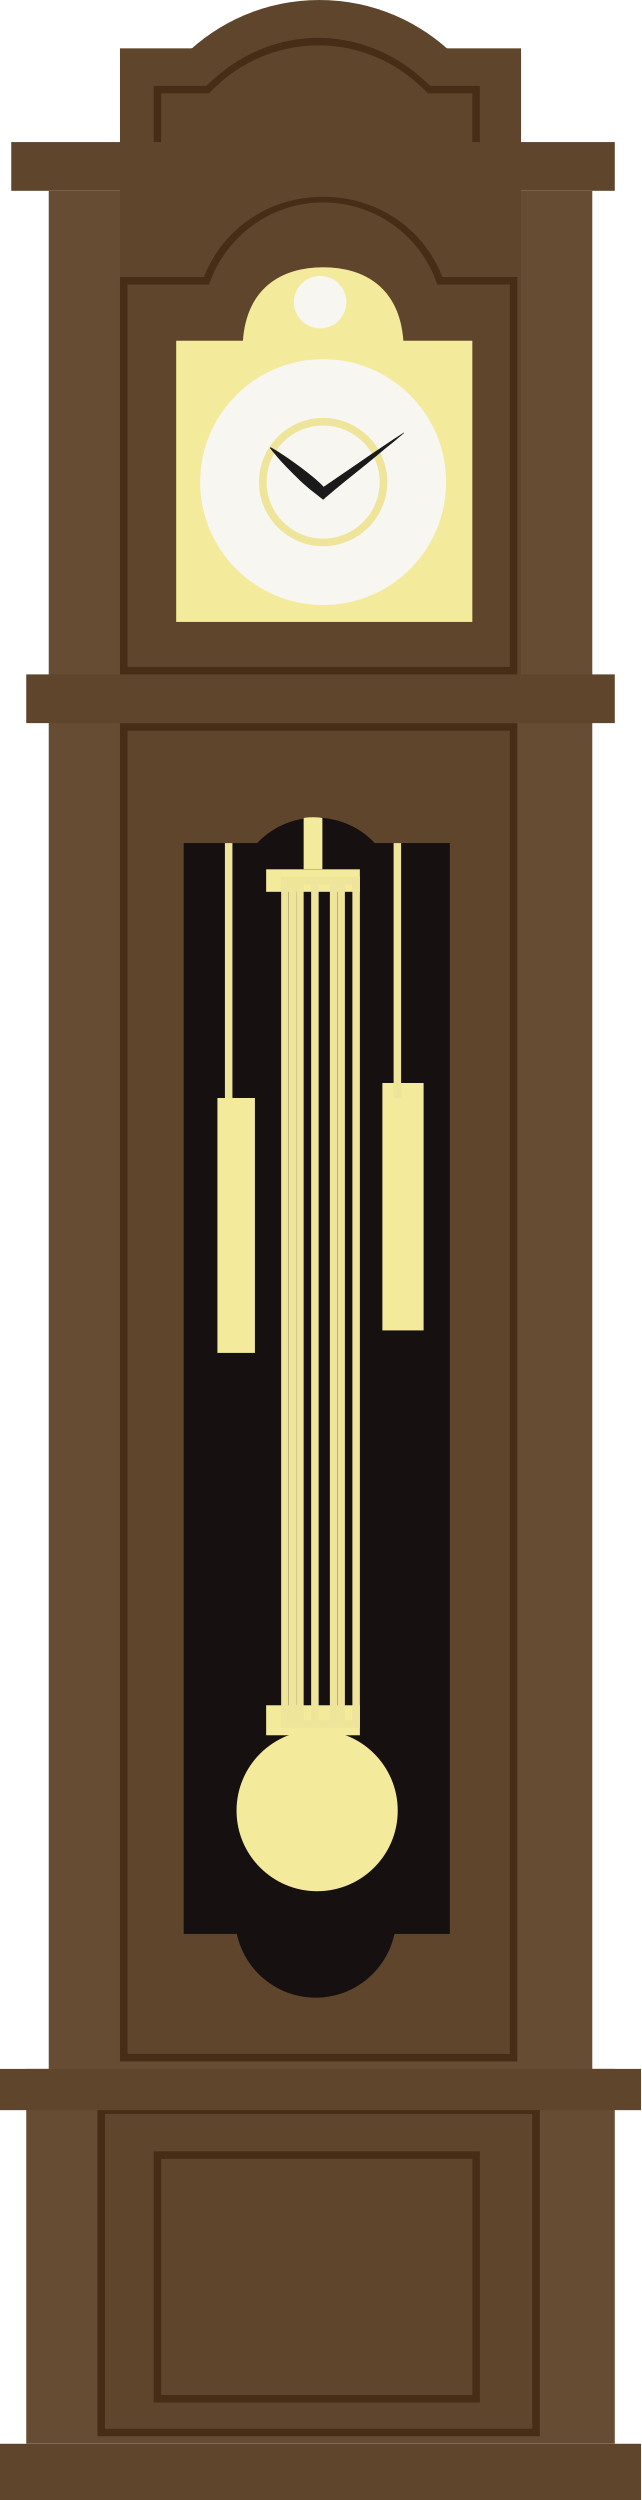
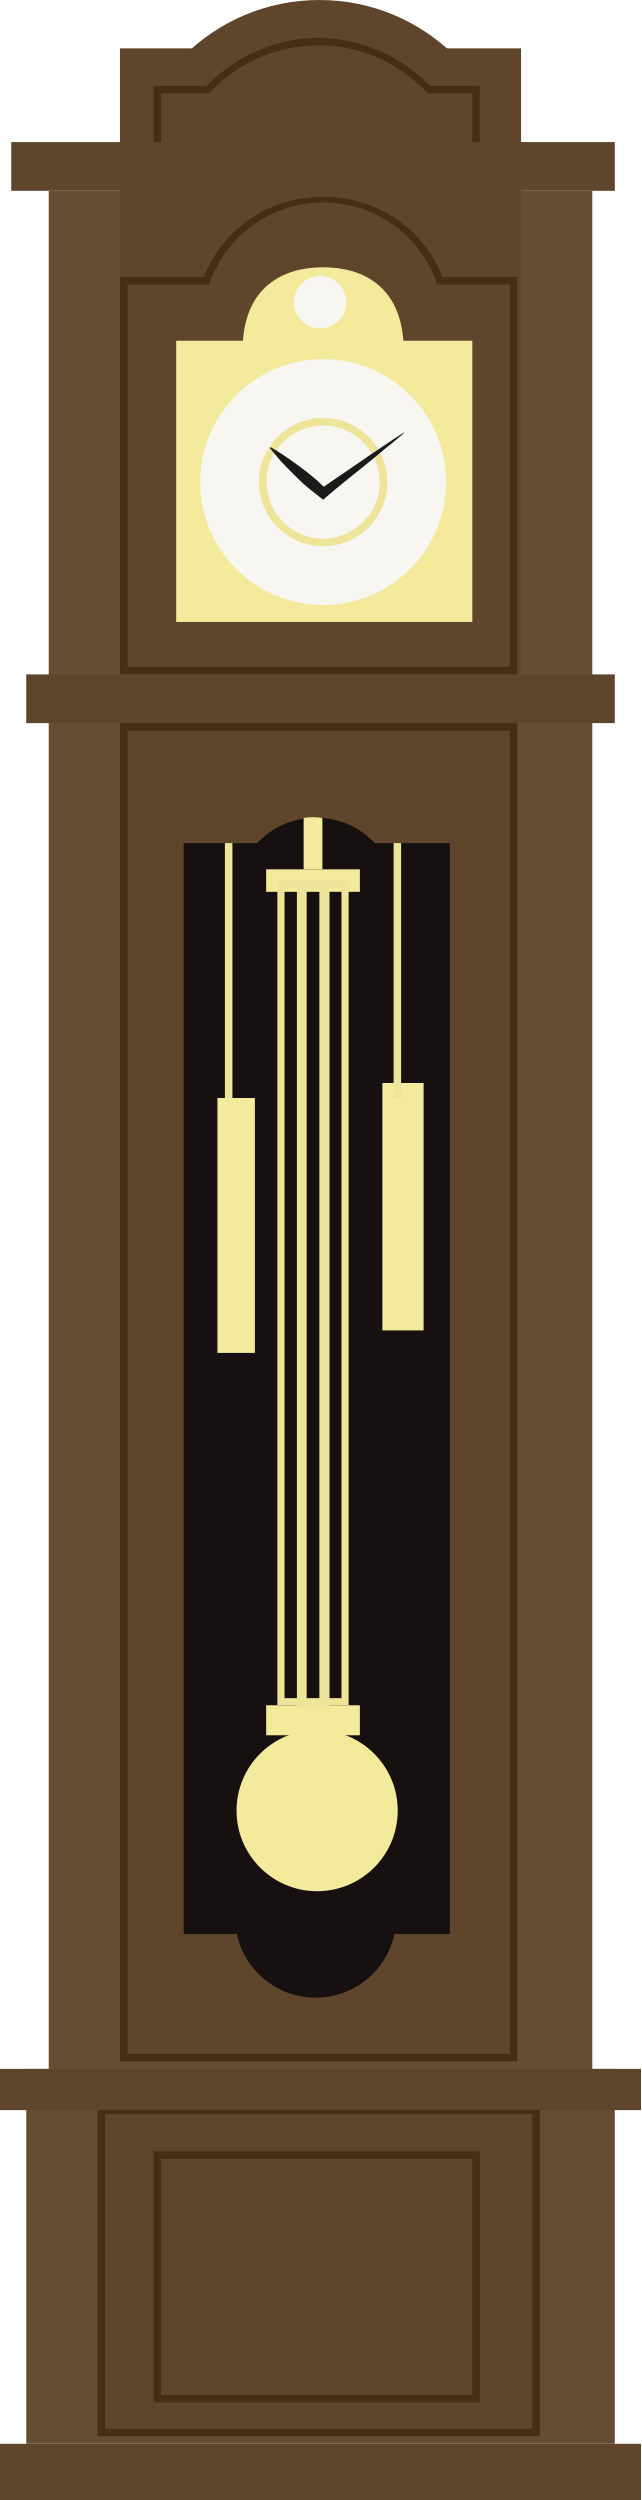
<svg xmlns="http://www.w3.org/2000/svg" version="1.1" id="Layer_1" x="0px" y="0px" width="171px" height="666.9px" viewBox="0 0 171 666.9" enable-background="new 0 0 171 666.9" xml:space="preserve">
  <g>
    <rect x="13" y="50.9" fill="#664C33" width="145" height="503" />
    <g>
      <rect x="33" y="193.9" fill="#5F452B" width="104" height="355" />
-       <path fill="#472C16" d="M136,194.9v353H34v-353H136 M138,192.9H32v357h106V192.9L138,192.9z" />
+       <path fill="#472C16" d="M136,194.9v353H34v-353L136,194.9 M138,192.9H32v357h106V192.9L138,192.9z" />
    </g>
    <rect x="32" y="12.9" fill="#5F452B" width="107" height="167" />
    <rect x="7" y="551.9" fill="#664C33" width="157" height="100" />
    <g>
      <rect x="27" y="562.9" fill="#5F452B" width="116" height="86" />
      <path fill="#472C16" d="M142,563.9v84H28v-84H142 M144,561.9H26v88h118V561.9L144,561.9z" />
    </g>
    <rect x="42" y="574.9" fill="#5F452B" stroke="#472C16" stroke-width="2" stroke-miterlimit="10" width="85" height="65" />
    <rect y="651.9" fill="#5F452B" width="171" height="15" />
    <rect x="7" y="179.9" fill="#5F452B" width="157" height="13" />
    <rect y="551.9" fill="#5F452B" width="171" height="11" />
    <rect x="49" y="224.9" fill="#161110" width="71" height="291" />
    <circle fill="#5F452B" cx="85.2" cy="51.3" r="51.3" />
    <g>
      <path fill="#472C16" d="M84.9,12.1c9.5,0,18.7,3.4,25.8,9.6l2.8,2.5l0.6,0.7h0.8H126v14H43v-14h12h0.8l0.6-0.7l2.7-2.5    C66.2,15.6,75.4,12.1,84.9,12.1 M84.9,10.1c-10,0-19.6,3.8-27.1,10.3L55,22.9H41v19h87v-19h-13.2l-2.8-2.5    C104.5,13.9,94.9,10.1,84.9,10.1L84.9,10.1z" />
    </g>
    <g>
      <path fill="#472C16" d="M86.2,54c13.3,0,25.1,8.1,29.9,20.4l0.5,1.5h1.4h18v102H34v-102h20.4h1.4l0.5-1.5    C61.2,62.2,72.9,54,86.2,54 M86.2,52.5c-14.4,0-26.7,8.4-31.8,21.4H32v106h106v-106h-20C113,60.9,100.6,52.5,86.2,52.5L86.2,52.5z    " />
    </g>
-     <path fill="#F3EA9B" d="M107.6,90.9c-1-14-10.2-19.6-21.4-19.6s-20.4,5.6-21.4,19.6H47v75h79v-75H107.6z" />
-     <path fill="#161110" d="M105.8,239.6c0,11.9-9.6,21.5-21.5,21.5c-11.9,0-21.5-9.6-21.5-21.5c0-10.7,7.8-19.6,18.1-21.2   c1.1-0.2,2.3-0.3,3.4-0.3s2.3,0.1,3.4,0.3C97.9,220,105.8,228.8,105.8,239.6z" />
+     <path fill="#F3EA9B" d="M107.6,90.9c-1-14-10.2-19.6-21.4-19.6s-20.4,5.6-21.4,19.6H47v75h79v-75C126,90.9,107.6,90.9,107.6,90.9z" />
+     <path fill="#161110" d="M105.8,239.6c0,11.9-9.6,21.5-21.5,21.5s-21.5-9.6-21.5-21.5c0-10.7,7.8-19.6,18.1-21.2   c1.1-0.2,2.3-0.3,3.4-0.3s2.3,0.1,3.4,0.3C97.9,220,105.8,228.8,105.8,239.6z" />
    <circle fill="#161110" cx="84.2" cy="511.4" r="21.5" />
    <rect x="58" y="292.9" fill="#F3EA9B" width="10" height="68" />
    <rect x="102" y="288.9" fill="#F3EA9B" width="11" height="66" />
    <rect x="71" y="231.9" fill="#F3EA9B" width="25" height="6" />
    <rect x="71" y="454.9" fill="#F3EA9B" width="25" height="8" />
    <path fill="#F3EA9B" d="M86,218.3v13.6h-5v-13.6c0-0.2,1.3-0.3,2.5-0.3S86,218.1,86,218.3z" />
    <circle fill="#F7F6F0" cx="86.2" cy="128.6" r="32.8" />
    <circle fill="#F7F6F0" stroke="#EEE49A" stroke-width="2.021" stroke-miterlimit="10" cx="86.2" cy="128.6" r="16.1" />
    <circle fill="#F7F6F0" cx="85.4" cy="80.6" r="7" />
    <circle fill="#F3EA9B" cx="84.6" cy="483" r="21.5" />
    <line fill="none" stroke="#EEE49A" stroke-width="2" stroke-miterlimit="10" x1="61" y1="292.9" x2="61" y2="224.9" />
    <line fill="none" stroke="#EEE49A" stroke-width="2" stroke-miterlimit="10" x1="106" y1="292.9" x2="106" y2="224.9" />
    <g>
-       <path fill="#1A1A1A" d="M107.8,115.5c-1.7,1.5-3.4,2.9-5.2,4.3c-1.7,1.4-3.4,2.9-5.2,4.3c-3.5,2.8-7,5.6-10.4,8.5l-0.8,0.7    l-0.9-0.7c-1.2-1-2.5-1.9-3.6-2.9c-1.2-1-2.3-2.1-3.4-3.2c-1.1-1.1-2.2-2.2-3.3-3.4c-1-1.2-2.1-2.4-3-3.6l0.2-0.2    c1.4,0.8,2.7,1.6,4,2.5c1.3,0.9,2.6,1.8,3.8,2.7c1.2,0.9,2.5,1.9,3.7,2.9c1.2,1,2.3,2.1,3.4,3.2l-1.7-0.1    c3.7-2.5,7.4-5.1,11.1-7.6c1.8-1.3,3.7-2.5,5.6-3.8c1.9-1.3,3.7-2.5,5.6-3.7L107.8,115.5z" />
-     </g>
-     <g>
-       <rect x="76" y="234.9" fill="none" stroke="#EEE49A" stroke-width="2" stroke-miterlimit="10" width="19" height="225" />
-       <line fill="none" stroke="#EEE49A" stroke-width="2" stroke-miterlimit="10" x1="91" y1="235.9" x2="91" y2="458.9" />
-       <line fill="none" stroke="#EEE49A" stroke-width="2" stroke-miterlimit="10" x1="89" y1="235.9" x2="89" y2="458.9" />
-       <line fill="none" stroke="#EEE49A" stroke-width="2" stroke-miterlimit="10" x1="84" y1="235.9" x2="84" y2="458.9" />
-       <line fill="none" stroke="#EEE49A" stroke-width="2" stroke-miterlimit="10" x1="80" y1="235.9" x2="80" y2="458.9" />
-       <line fill="none" stroke="#EEE49A" stroke-width="2" stroke-miterlimit="10" x1="78" y1="235.9" x2="78" y2="458.9" />
+       <path fill="#1A1A1A" d="M107.8,115.5c-1.7,1.5-3.4,2.9-5.2,4.3c-1.7,1.4-3.4,2.9-5.2,4.3c-3.5,2.8-7,5.6-10.4,8.5l-0.8,0.7    l-0.9-0.7c-1.2-1-2.5-1.9-3.6-2.9c-1.2-1-2.3-2.1-3.4-3.2s-2.2-2.2-3.3-3.4c-1-1.2-2.1-2.4-3-3.6l0.2-0.2c1.4,0.8,2.7,1.6,4,2.5    s2.6,1.8,3.8,2.7c1.2,0.9,2.5,1.9,3.7,2.9c1.2,1,2.3,2.1,3.4,3.2l-1.7-0.1c3.7-2.5,7.4-5.1,11.1-7.6c1.8-1.3,3.7-2.5,5.6-3.8    s3.7-2.5,5.6-3.7L107.8,115.5z" />
    </g>
    <rect x="3" y="37.9" fill="#5F452B" width="161" height="13" />
  </g>
+   <g>
+     <path fill="#EEE49A" d="M91.1,236.8V453H75.9V236.8H91.1 M93,234.9H74v220h19V234.9L93,234.9z" />
+   </g>
+   <g>
+     <path fill="#EEE49A" d="M85.2,237.5v215.7h-3.4V237.5H85.2 M87.9,234.9h-8.7v221h8.7V234.9L87.9,234.9z" />
+   </g>
</svg>
